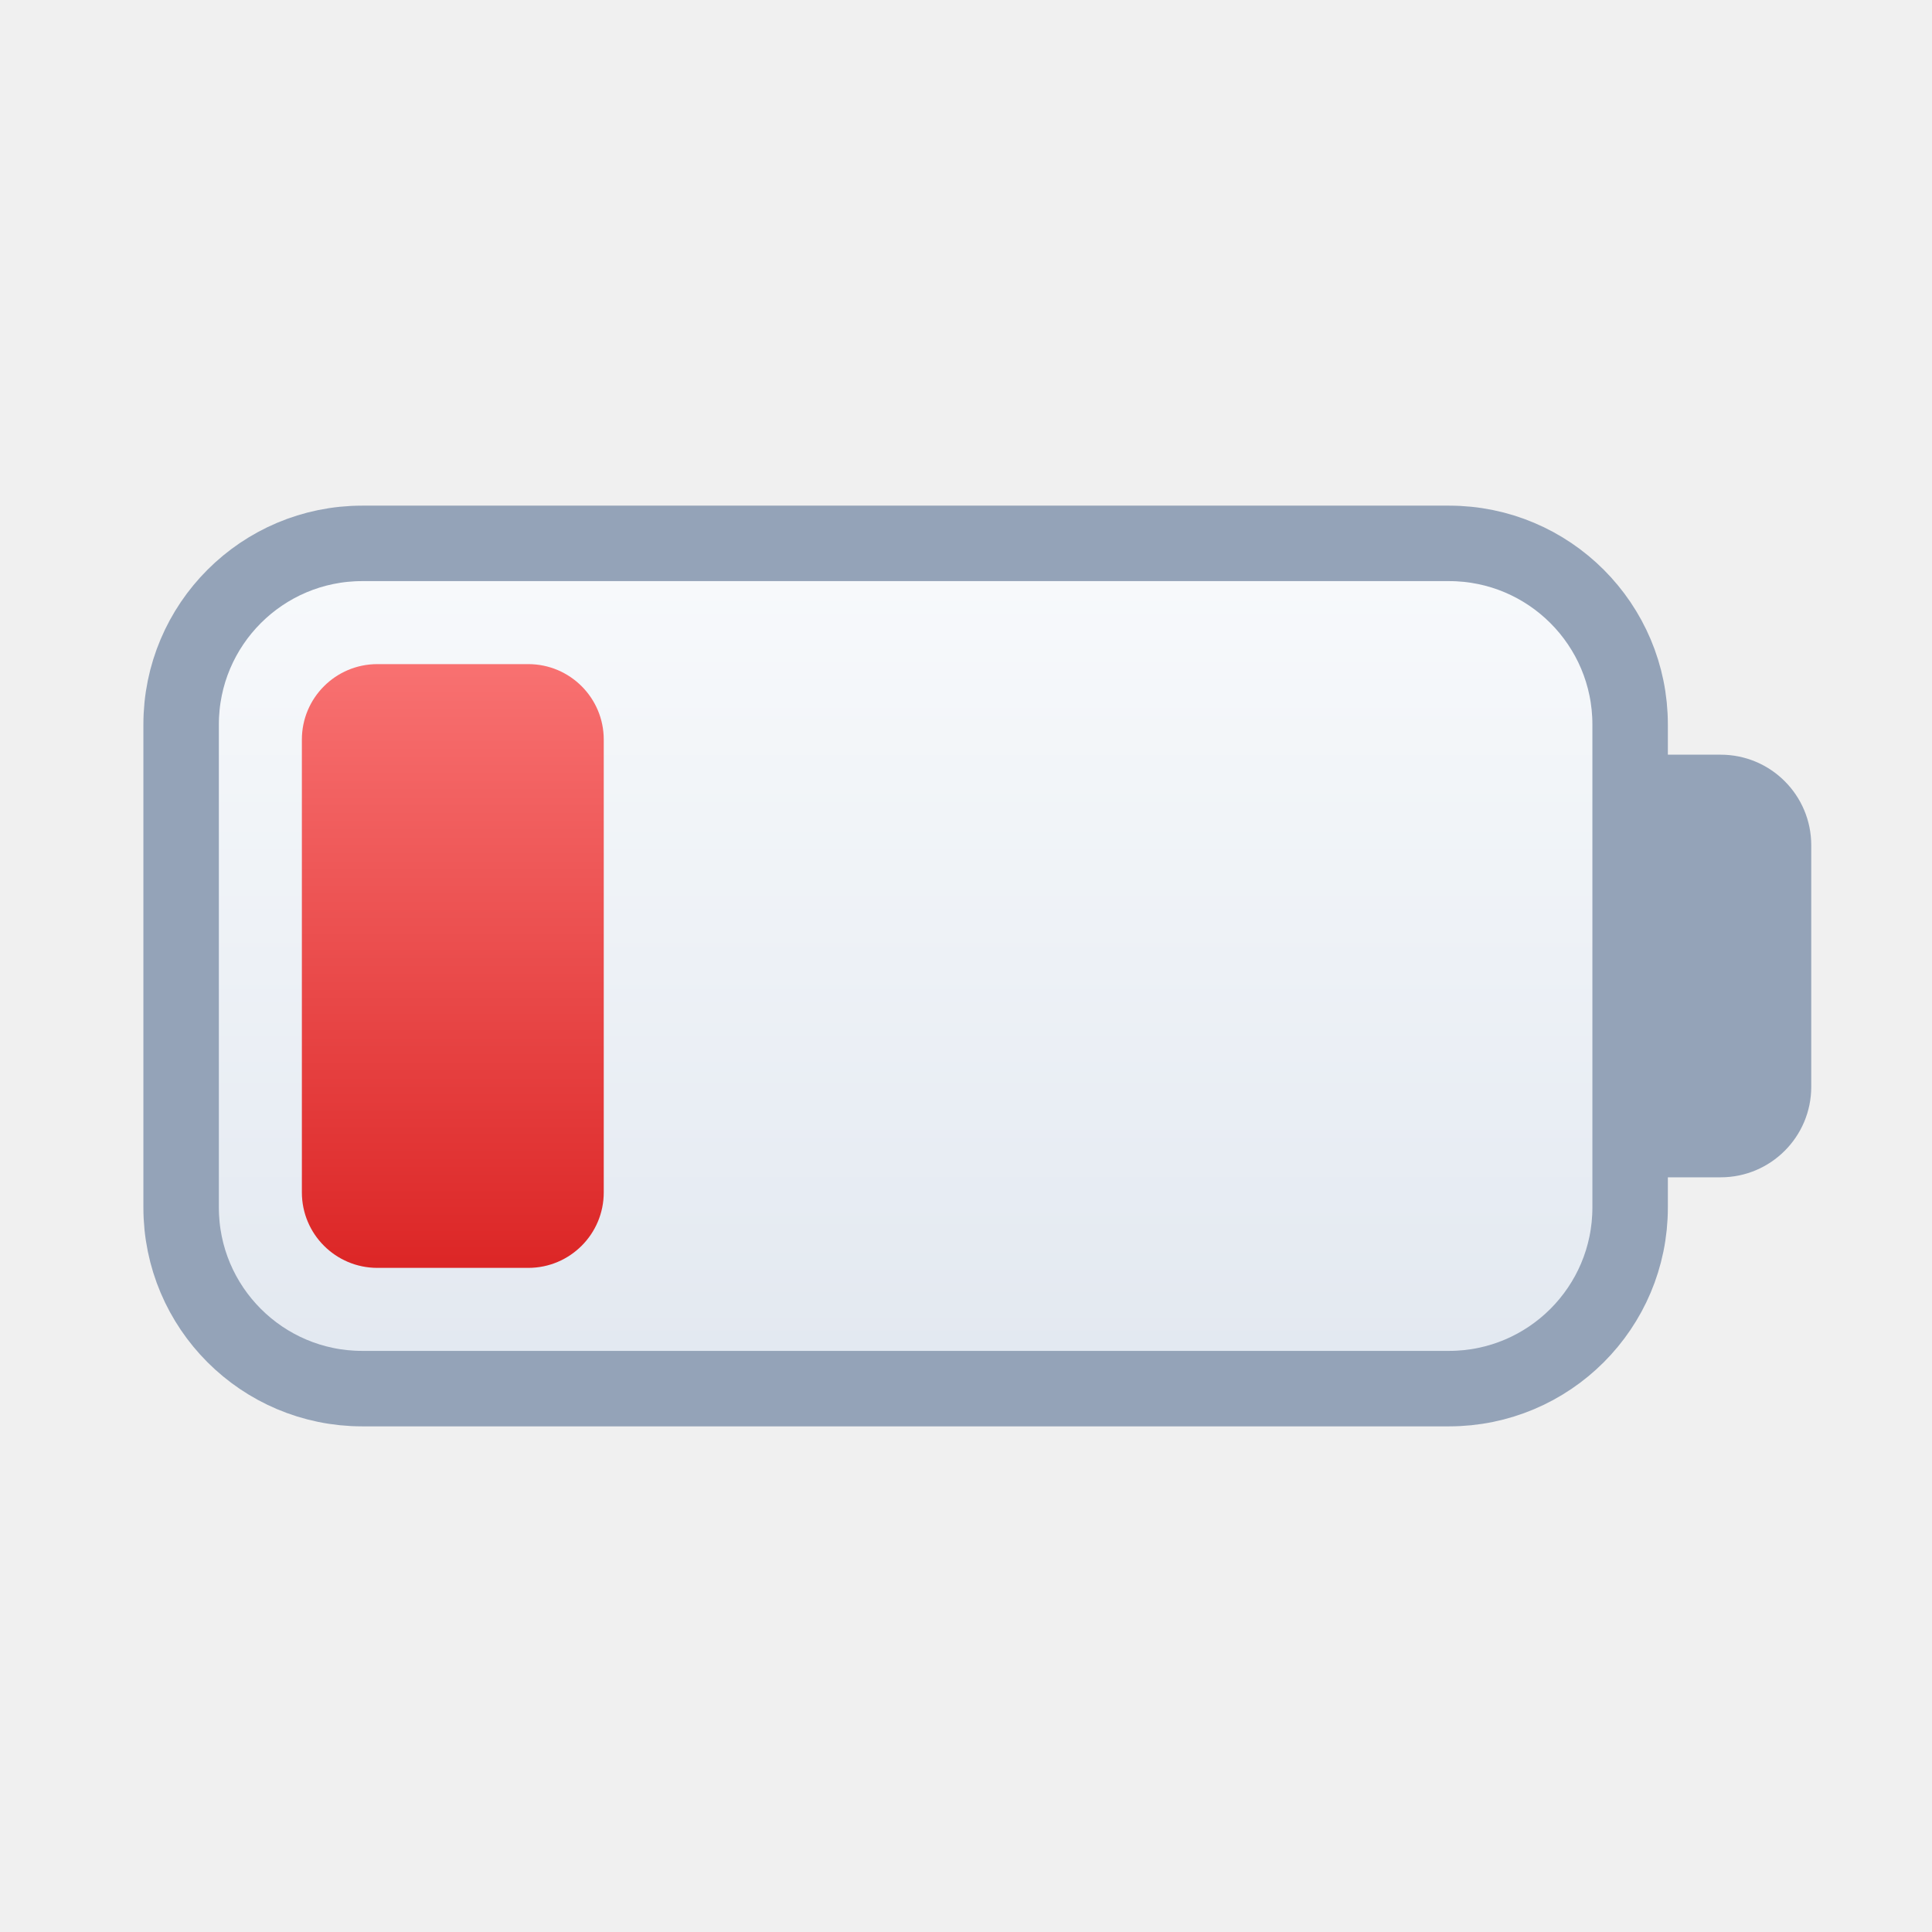
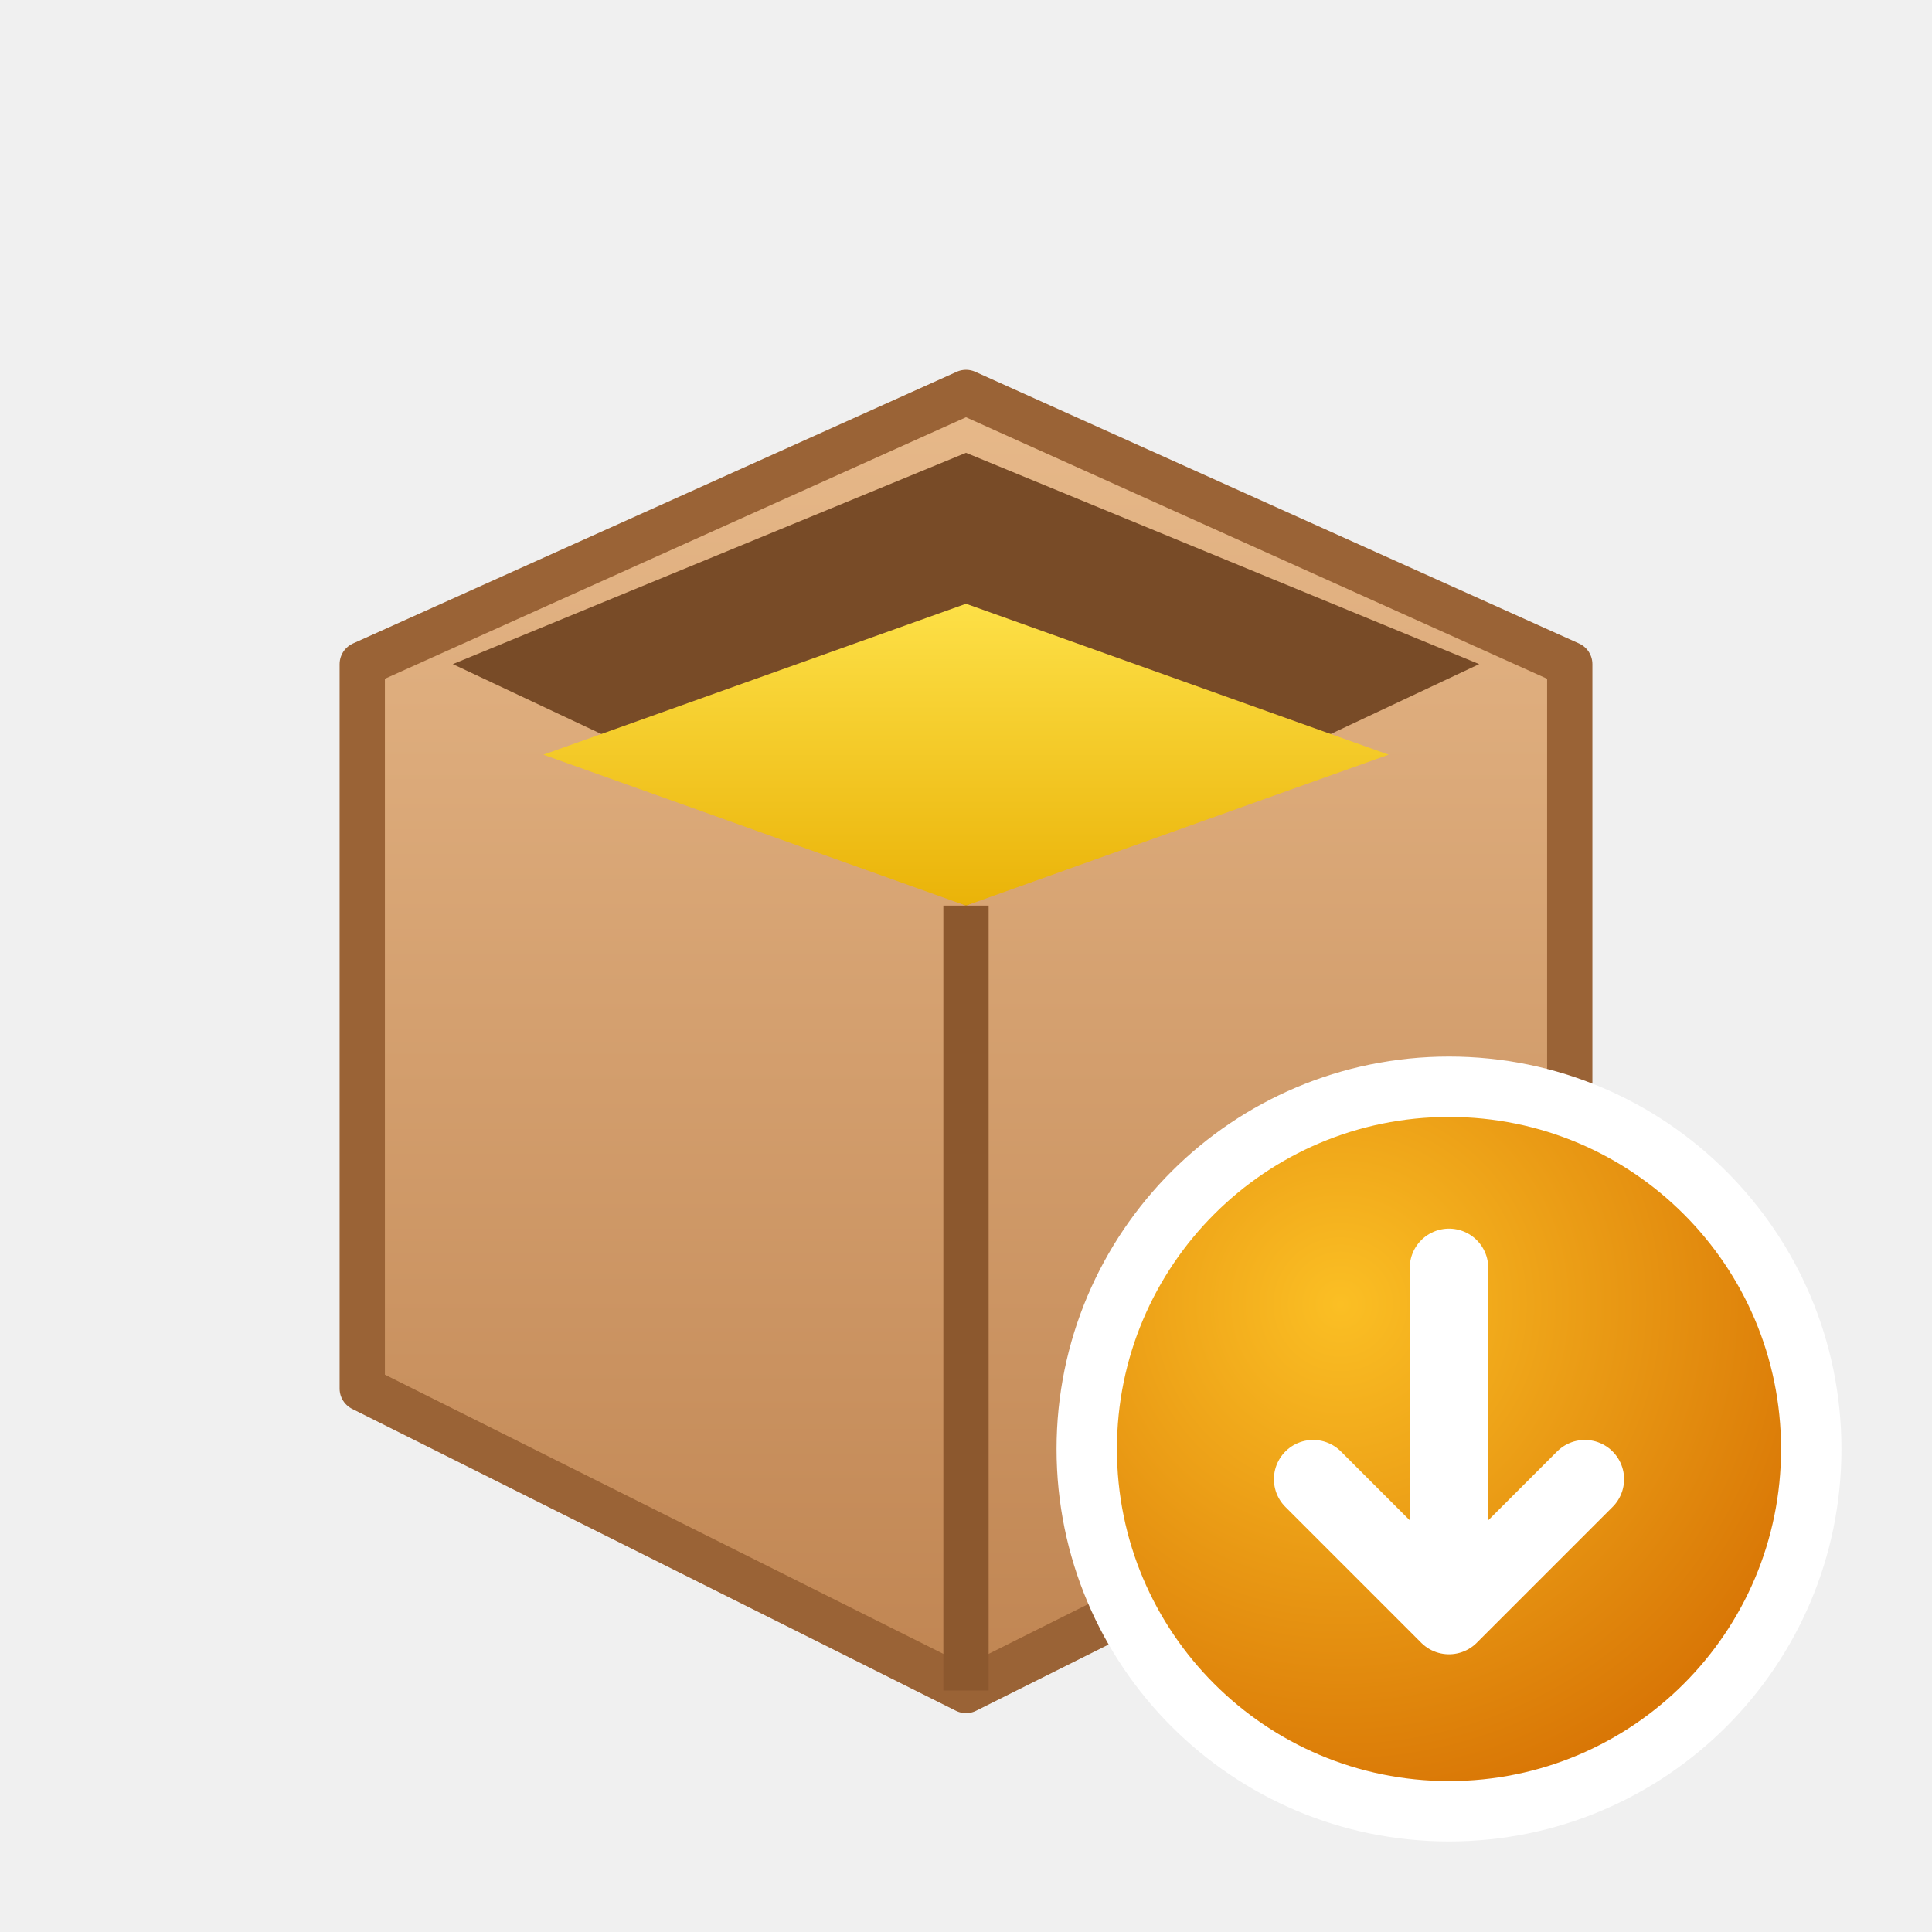
<svg xmlns="http://www.w3.org/2000/svg" viewBox="0 0 64 64">
  <defs>
-     <linearGradient id="batBody" x1="0" y1="0" x2="0" y2="1">
-       <stop offset="0%" stop-color="#F8FAFC" />
-       <stop offset="100%" stop-color="#E2E8F0" />
+     <linearGradient id="lowBox" x1="0" y1="0" x2="0" y2="1">
+       <stop offset="0%" stop-color="#E7B98A" />
+       <stop offset="100%" stop-color="#C08552" />
    </linearGradient>
-     <linearGradient id="batRed" x1="0" y1="0" x2="0" y2="1">
-       <stop offset="0%" stop-color="#F87171" />
-       <stop offset="100%" stop-color="#DC2626" />
+     <linearGradient id="lowFill" x1="0" y1="0" x2="0" y2="1">
+       <stop offset="0%" stop-color="#FDE047" />
+       <stop offset="100%" stop-color="#EAB308" />
    </linearGradient>
+     <radialGradient id="warnBadge" cx="35%" cy="30%" r="70%">
+       <stop offset="0%" stop-color="#FBBF24" />
+       <stop offset="100%" stop-color="#D97706" />
+     </radialGradient>
  </defs>
-   <rect x="6" y="18" width="48" height="28" rx="6" fill="url(#batBody)" stroke="#94A3B8" stroke-width="2.5" />
-   <path d="M54 25h3a3 3 0 0 1 3 3v8a3 3 0 0 1-3 3h-3V25z" fill="#94A3B8" />
-   <rect x="10" y="22" width="10" height="20" rx="2.5" fill="url(#batRed)" />
+   <path d="M12 22L32 13L52 22V46L32 56L12 46V22Z" fill="url(#lowBox)" stroke="#9A6336" stroke-width="1.5" stroke-linejoin="round" />
+   <path d="M15 22L32 15L49 22L32 30L15 22Z" fill="#784B27" />
+   <path d="M18 25L32 20L46 25L32 30L18 25Z" fill="url(#lowFill)" />
+   <path d="M32 30V56" stroke="#8C582E" stroke-width="1.5" />
+   <circle cx="48" cy="48" r="12" fill="url(#warnBadge)" stroke="#FFFFFF" stroke-width="2" />
+   <path d="M48 42V53M43.5 49L48 53.5L52.5 49" fill="none" stroke="#FFFFFF" stroke-width="2.6" stroke-linecap="round" stroke-linejoin="round" />
</svg>
